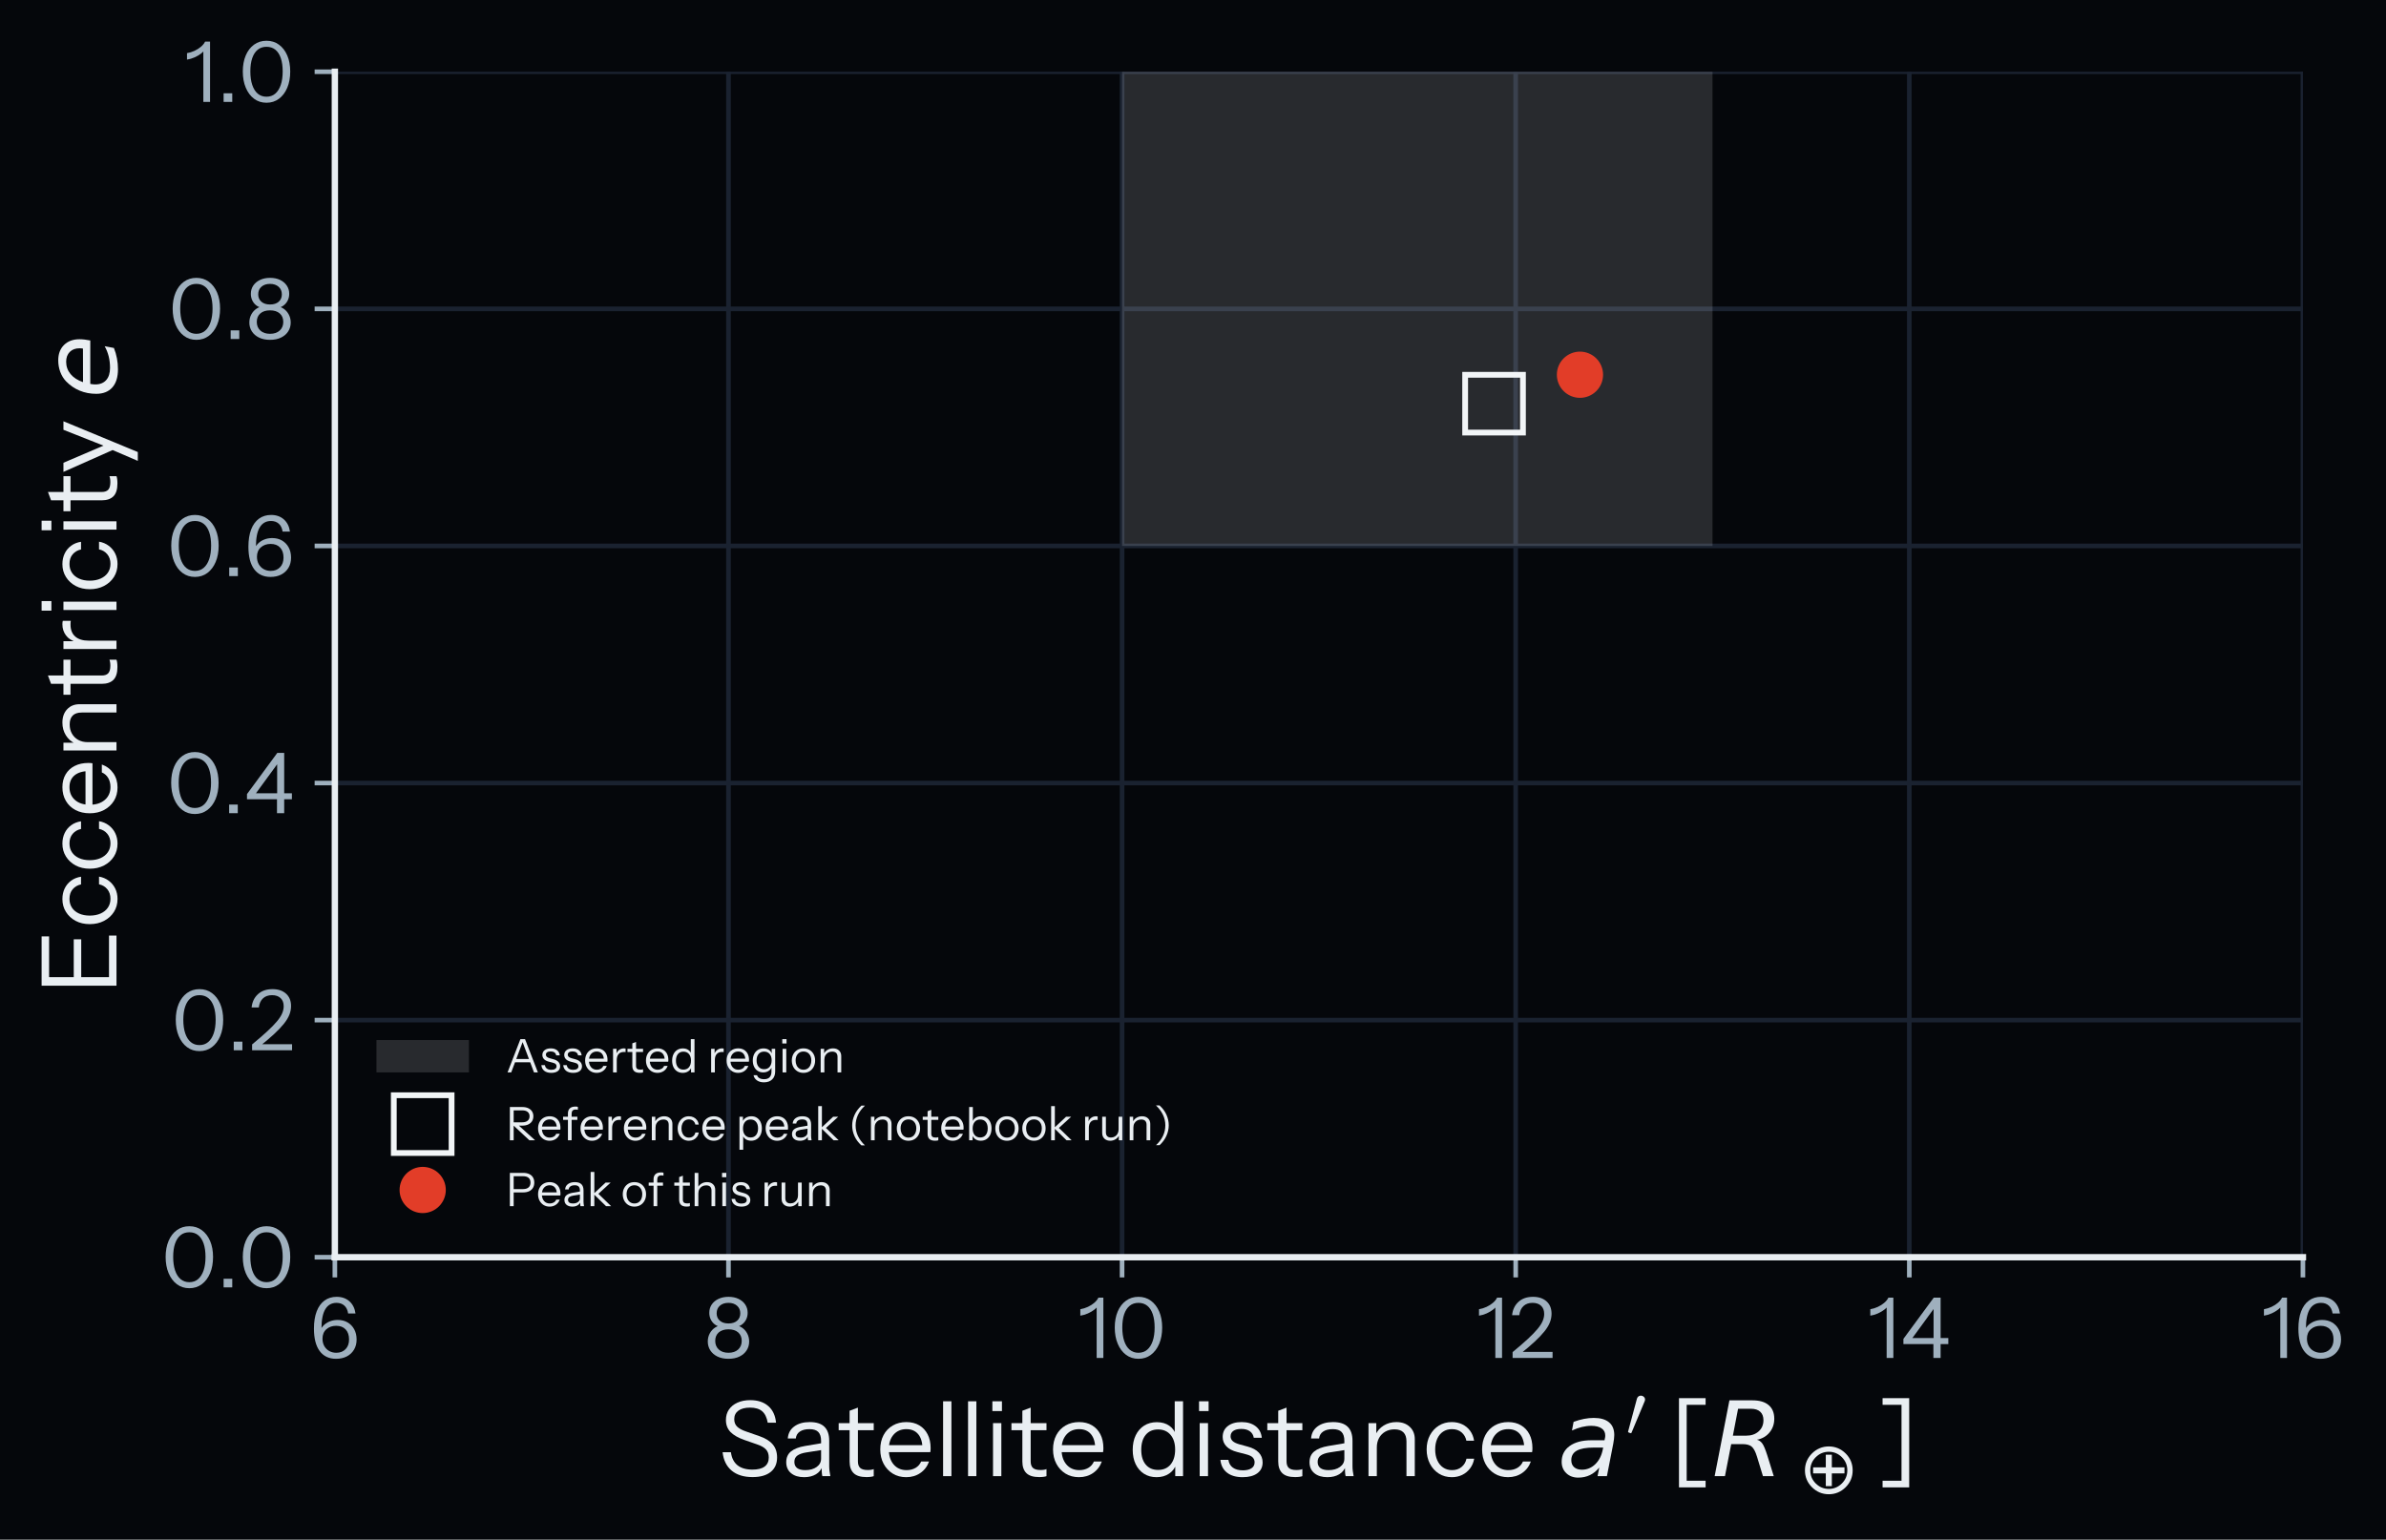
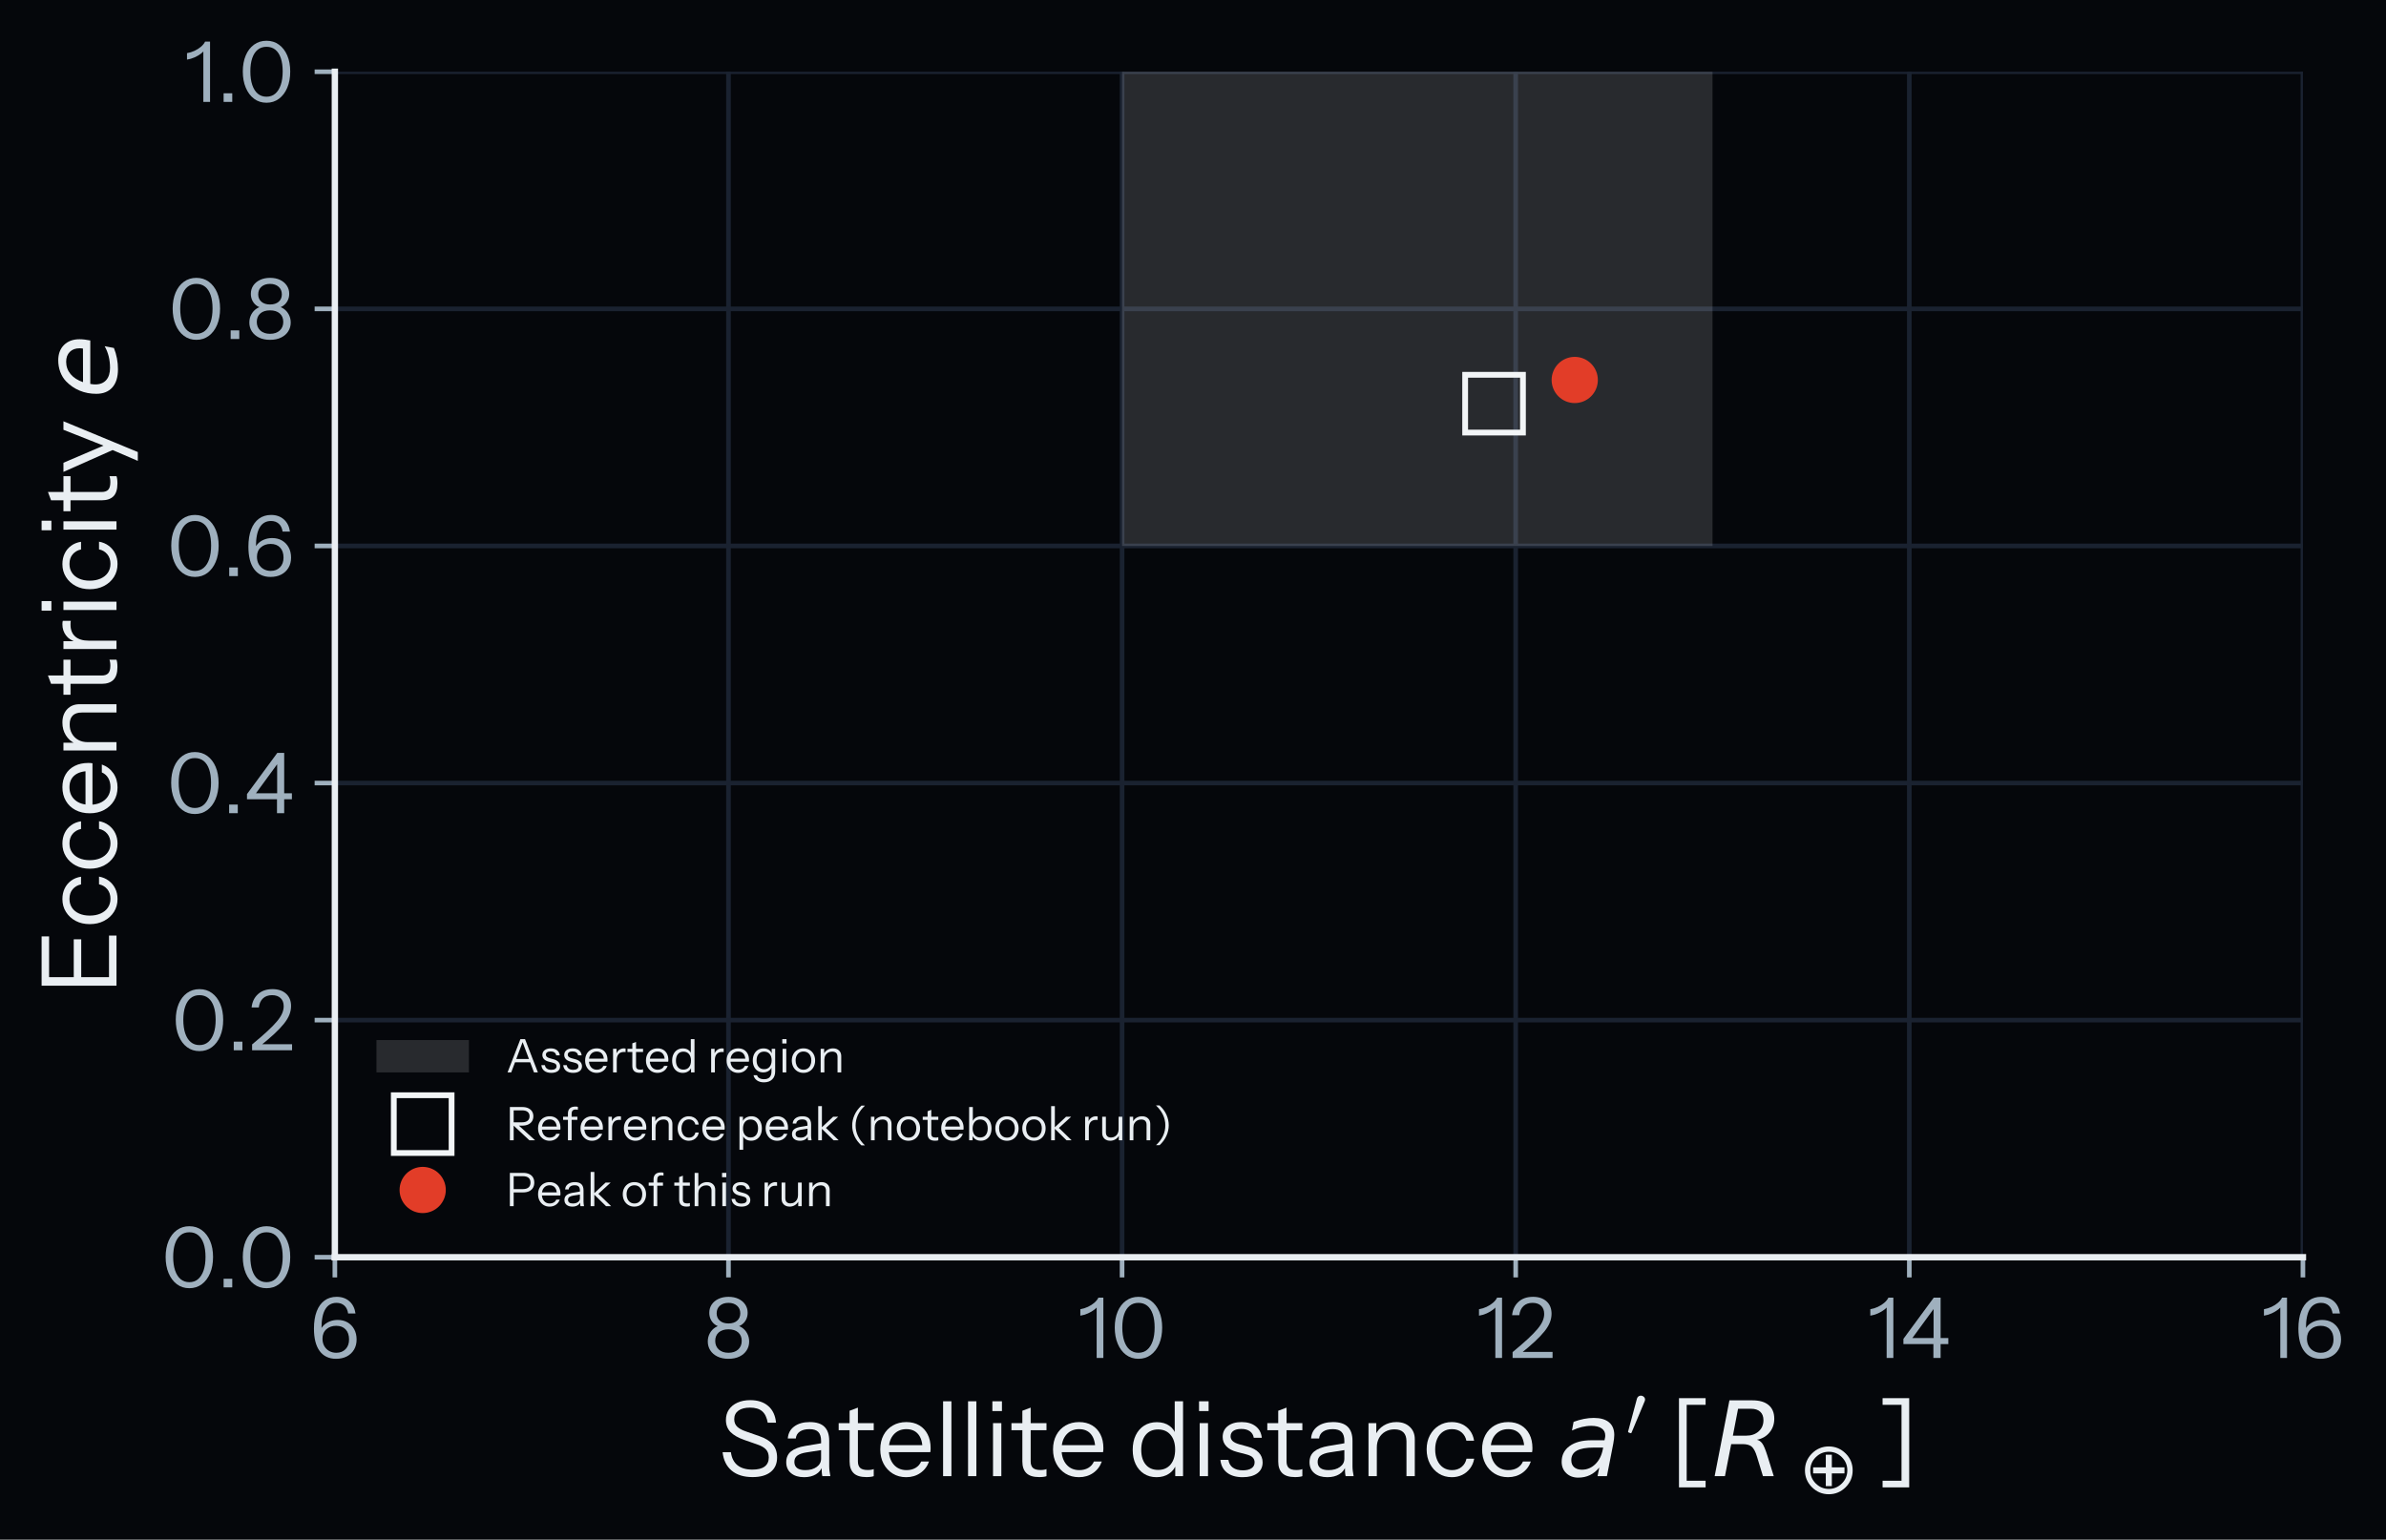
<svg xmlns="http://www.w3.org/2000/svg" xmlns:xlink="http://www.w3.org/1999/xlink" width="412.916pt" height="266.521pt" viewBox="0 0 412.916 266.521" version="1.1">
  <defs>
    <style type="text/css">*{stroke-linejoin: round; stroke-linecap: butt}</style>
  </defs>
  <g id="figure_1">
    <g id="patch_1">
      <path d="M 0 266.521  L 412.916 266.521  L 412.916 0  L 0 0  z " style="fill: #05070b" />
    </g>
    <g id="axes_1">
      <g id="patch_2">
        <path d="M 57.95 217.629  L 398.539 217.629  L 398.539 12.42  L 57.95 12.42  z " style="fill: #05070b" />
      </g>
      <g id="matplotlib.axis_1">
        <g id="xtick_1">
          <g id="line2d_1">
            <path d="M 57.95 217.629  L 57.95 12.42  " clip-path="url(#p89ac922eac)" style="fill: none; stroke: #1a2230; stroke-width: 0.8; stroke-linecap: square" />
          </g>
          <g id="line2d_2">
            <defs>
              <path id="m2e974000b8" d="M 0 0  L 0 3.5  " style="stroke: #9fb0be; stroke-width: 0.8" />
            </defs>
            <g>
              <use xlink:href="#m2e974000b8" x="57.95" y="217.629" style="fill: #9fb0be; stroke: #9fb0be; stroke-width: 0.8" />
            </g>
          </g>
          <g id="text_1">
            <g style="fill: #9fb0be" transform="translate(53.60648 235.0686) scale(0.145 -0.145)">
              <defs>
                <path id="InstrumentSans-Regular-36" d="M 2010 -64  Q 1197 -64 758 528  Q 320 1120 320 2240  Q 320 3014 528 3558  Q 736 4102 1126 4387  Q 1517 4672 2054 4672  Q 2643 4672 3027 4333  Q 3411 3994 3494 3398  L 2931 3398  Q 2874 3795 2640 4003  Q 2406 4211 2048 4211  Q 1478 4211 1187 3724  Q 896 3238 896 2266  L 896 1850  L 749 1907  Q 806 2208 1004 2432  Q 1203 2656 1497 2781  Q 1792 2906 2131 2906  Q 2566 2906 2889 2717  Q 3213 2528 3395 2192  Q 3578 1856 3578 1408  Q 3578 966 3379 633  Q 3181 301 2829 118  Q 2477 -64 2010 -64  z M 2029 397  Q 2464 397 2733 672  Q 3002 947 3002 1414  Q 3002 1901 2742 2179  Q 2483 2458 2016 2458  Q 1568 2458 1270 2195  Q 973 1933 973 1472  Q 973 1152 1110 909  Q 1248 666 1488 531  Q 1728 397 2029 397  z " transform="scale(0.015625)" />
              </defs>
              <use xlink:href="#InstrumentSans-Regular-36" />
            </g>
          </g>
        </g>
        <g id="xtick_2">
          <g id="line2d_3">
            <path d="M 126.068 217.629  L 126.068 12.42  " clip-path="url(#p89ac922eac)" style="fill: none; stroke: #1a2230; stroke-width: 0.8; stroke-linecap: square" />
          </g>
          <g id="line2d_4">
            <g>
              <use xlink:href="#m2e974000b8" x="126.068" y="217.629" style="fill: #9fb0be; stroke: #9fb0be; stroke-width: 0.8" />
            </g>
          </g>
          <g id="text_2">
            <g style="fill: #9fb0be" transform="translate(121.8478 235.0686) scale(0.145 -0.145)">
              <defs>
                <path id="InstrumentSans-Regular-38" d="M 1862 -64  Q 1376 -64 1021 109  Q 666 282 474 582  Q 282 883 282 1254  Q 282 1600 435 1881  Q 589 2163 848 2329  Q 1107 2496 1421 2496  L 1434 2362  Q 1139 2362 902 2506  Q 666 2650 531 2899  Q 397 3149 397 3450  Q 397 3808 582 4083  Q 768 4358 1101 4515  Q 1434 4672 1869 4672  Q 2304 4672 2630 4515  Q 2957 4358 3142 4083  Q 3328 3808 3328 3456  Q 3328 3149 3193 2902  Q 3059 2656 2822 2509  Q 2586 2362 2285 2362  L 2304 2496  Q 2624 2496 2880 2329  Q 3136 2163 3289 1881  Q 3443 1600 3443 1254  Q 3443 883 3251 582  Q 3059 282 2704 109  Q 2349 -64 1862 -64  z M 1862 397  Q 2330 397 2602 646  Q 2874 896 2874 1306  Q 2874 1715 2605 1952  Q 2336 2189 1862 2189  Q 1389 2189 1120 1952  Q 851 1715 851 1306  Q 851 896 1123 646  Q 1395 397 1862 397  z M 1862 2637  Q 2285 2637 2525 2848  Q 2765 3059 2765 3411  Q 2765 3776 2515 3993  Q 2266 4211 1862 4211  Q 1453 4211 1206 3993  Q 960 3776 960 3411  Q 960 3059 1203 2848  Q 1446 2637 1862 2637  z " transform="scale(0.015625)" />
              </defs>
              <use xlink:href="#InstrumentSans-Regular-38" />
            </g>
          </g>
        </g>
        <g id="xtick_3">
          <g id="line2d_5">
            <path d="M 194.185 217.629  L 194.185 12.42  " clip-path="url(#p89ac922eac)" style="fill: none; stroke: #1a2230; stroke-width: 0.8; stroke-linecap: square" />
          </g>
          <g id="line2d_6">
            <g>
              <use xlink:href="#m2e974000b8" x="194.185" y="217.629" style="fill: #9fb0be; stroke: #9fb0be; stroke-width: 0.8" />
            </g>
          </g>
          <g id="text_3">
            <g style="fill: #9fb0be" transform="translate(186.523 235.0686) scale(0.145 -0.145)">
              <defs>
                <path id="InstrumentSans-Regular-31" d="M 1440 0  L 1440 4083  L 1574 4051  Q 1498 3878 1280 3705  Q 1062 3533 777 3405  Q 493 3277 192 3232  L 192 3725  Q 493 3776 768 3904  Q 1043 4032 1257 4214  Q 1472 4397 1574 4608  L 1952 4608  L 1952 0  L 1440 0  z " transform="scale(0.015625)" />
                <path id="InstrumentSans-Regular-30" d="M 2131 -64  Q 1587 -64 1180 240  Q 774 544 547 1085  Q 320 1626 320 2323  Q 320 3021 544 3549  Q 768 4077 1177 4374  Q 1587 4672 2131 4672  Q 2675 4672 3081 4374  Q 3488 4077 3715 3549  Q 3942 3021 3942 2323  Q 3942 1619 3715 1081  Q 3488 544 3081 240  Q 2675 -64 2131 -64  z M 2131 397  Q 2522 397 2797 630  Q 3072 864 3219 1296  Q 3366 1728 3366 2330  Q 3366 2925 3222 3347  Q 3078 3770 2803 3990  Q 2528 4211 2131 4211  Q 1734 4211 1459 3987  Q 1184 3763 1040 3344  Q 896 2925 896 2330  Q 896 1728 1043 1293  Q 1190 858 1465 627  Q 1741 397 2131 397  z " transform="scale(0.015625)" />
              </defs>
              <use xlink:href="#InstrumentSans-Regular-31" />
              <use xlink:href="#InstrumentSans-Regular-30" transform="translate(39.09999 0)" />
            </g>
          </g>
        </g>
        <g id="xtick_4">
          <g id="line2d_7">
            <path d="M 262.303 217.629  L 262.303 12.42  " clip-path="url(#p89ac922eac)" style="fill: none; stroke: #1a2230; stroke-width: 0.8; stroke-linecap: square" />
          </g>
          <g id="line2d_8">
            <g>
              <use xlink:href="#m2e974000b8" x="262.303" y="217.629" style="fill: #9fb0be; stroke: #9fb0be; stroke-width: 0.8" />
            </g>
          </g>
          <g id="text_4">
            <g style="fill: #9fb0be" transform="translate(255.5176 235.0686) scale(0.145 -0.145)">
              <defs>
                <path id="InstrumentSans-Regular-32" d="M 256 0  L 256 448  Q 947 1018 1411 1446  Q 1875 1875 2153 2208  Q 2432 2541 2550 2819  Q 2669 3098 2669 3366  Q 2669 3763 2432 3987  Q 2195 4211 1779 4211  Q 1350 4211 1088 3968  Q 826 3725 768 3270  L 218 3270  Q 282 3898 701 4285  Q 1120 4672 1818 4672  Q 2464 4672 2848 4326  Q 3232 3981 3232 3379  Q 3232 3053 3107 2726  Q 2982 2400 2697 2041  Q 2413 1683 1949 1251  Q 1485 819 800 275  L 678 461  L 3309 461  L 3309 0  L 256 0  z " transform="scale(0.015625)" />
              </defs>
              <use xlink:href="#InstrumentSans-Regular-31" />
              <use xlink:href="#InstrumentSans-Regular-32" transform="translate(39.09999 0)" />
            </g>
          </g>
        </g>
        <g id="xtick_5">
          <g id="line2d_9">
            <path d="M 330.421 217.629  L 330.421 12.42  " clip-path="url(#p89ac922eac)" style="fill: none; stroke: #1a2230; stroke-width: 0.8; stroke-linecap: square" />
          </g>
          <g id="line2d_10">
            <g>
              <use xlink:href="#m2e974000b8" x="330.421" y="217.629" style="fill: #9fb0be; stroke: #9fb0be; stroke-width: 0.8" />
            </g>
          </g>
          <g id="text_5">
            <g style="fill: #9fb0be" transform="translate(323.2367 235.0686) scale(0.145 -0.145)">
              <defs>
                <path id="InstrumentSans-Regular-34" d="M 2509 0  L 2509 1216  L 2522 1344  L 2522 3974  L 2694 3974  L 749 1312  L 576 1523  L 3648 1523  L 3648 1062  L 218 1062  L 218 1459  L 2534 4608  L 3059 4608  L 3059 0  L 2509 0  z " transform="scale(0.015625)" />
              </defs>
              <use xlink:href="#InstrumentSans-Regular-31" />
              <use xlink:href="#InstrumentSans-Regular-34" transform="translate(39.09999 0)" />
            </g>
          </g>
        </g>
        <g id="xtick_6">
          <g id="line2d_11">
            <path d="M 398.539 217.629  L 398.539 12.42  " clip-path="url(#p89ac922eac)" style="fill: none; stroke: #1a2230; stroke-width: 0.8; stroke-linecap: square" />
          </g>
          <g id="line2d_12">
            <g>
              <use xlink:href="#m2e974000b8" x="398.539" y="217.629" style="fill: #9fb0be; stroke: #9fb0be; stroke-width: 0.8" />
            </g>
          </g>
          <g id="text_6">
            <g style="fill: #9fb0be" transform="translate(391.3613 235.0686) scale(0.145 -0.145)">
              <use xlink:href="#InstrumentSans-Regular-31" />
              <use xlink:href="#InstrumentSans-Regular-36" transform="translate(39.09999 0)" />
            </g>
          </g>
        </g>
        <g id="text_7">
          <g style="fill: #e9eef2" transform="translate(124.2942 255.6311) scale(0.18 -0.18)">
            <defs>
              <path id="InstrumentSans-Regular-53" d="M 2112 -58  Q 1306 -58 829 339  Q 352 736 269 1472  L 781 1472  Q 851 941 1184 672  Q 1517 403 2106 403  Q 2605 403 2857 592  Q 3110 781 3110 1146  Q 3110 1459 2937 1644  Q 2765 1830 2400 1952  L 1626 2221  Q 1037 2426 755 2717  Q 474 3008 474 3456  Q 474 3827 659 4099  Q 845 4371 1184 4524  Q 1523 4678 1971 4678  Q 2662 4678 3078 4316  Q 3494 3955 3558 3290  L 3046 3290  Q 2963 3770 2704 3994  Q 2445 4218 1958 4218  Q 1498 4218 1242 4032  Q 986 3846 986 3507  Q 986 3219 1165 3046  Q 1344 2874 1722 2746  L 2547 2458  Q 3085 2272 3353 1955  Q 3622 1638 3622 1152  Q 3622 576 3228 259  Q 2835 -58 2112 -58  z " transform="scale(0.015625)" />
              <path id="InstrumentSans-Regular-61" d="M 2515 0  Q 2490 109 2480 249  Q 2470 390 2470 608  L 2438 608  L 2438 2170  Q 2438 2541 2268 2717  Q 2099 2893 1722 2893  Q 1350 2893 1129 2742  Q 909 2592 883 2317  L 390 2317  Q 422 2790 787 3059  Q 1152 3328 1741 3328  Q 2349 3328 2643 3040  Q 2938 2752 2938 2176  L 2938 608  Q 2938 467 2957 316  Q 2976 166 3008 0  L 2515 0  z M 1395 -64  Q 890 -64 592 182  Q 294 429 294 858  Q 294 1286 588 1523  Q 883 1760 1446 1856  L 2586 2048  L 2586 1626  L 1523 1459  Q 1165 1402 979 1267  Q 794 1133 794 877  Q 794 627 963 499  Q 1133 371 1466 371  Q 1894 371 2166 566  Q 2438 762 2438 1075  L 2522 621  Q 2419 294 2121 115  Q 1824 -64 1395 -64  z " transform="scale(0.015625)" />
              <path id="InstrumentSans-Regular-74" d="M 1818 -58  Q 1274 -58 1027 188  Q 781 435 781 902  L 781 4026  L 1293 4218  L 1293 909  Q 1293 634 1433 506  Q 1574 378 1894 378  Q 2022 378 2115 394  Q 2208 410 2266 435  L 2266 0  Q 2202 -26 2083 -42  Q 1965 -58 1818 -58  z M 109 2829  L 109 3264  L 2266 3264  L 2266 2829  L 109 2829  z " transform="scale(0.015625)" />
              <path id="InstrumentSans-Regular-65" d="M 1850 -64  Q 1382 -64 1024 157  Q 666 378 461 762  Q 256 1146 256 1645  Q 256 2144 457 2525  Q 659 2906 1024 3117  Q 1389 3328 1862 3328  Q 2317 3328 2653 3129  Q 2989 2931 3171 2572  Q 3354 2214 3354 1728  Q 3354 1664 3350 1606  Q 3347 1549 3334 1478  L 640 1478  L 640 1907  L 3021 1907  L 2854 1670  Q 2854 2259 2595 2576  Q 2336 2893 1862 2893  Q 1376 2893 1078 2557  Q 781 2221 781 1651  Q 781 1069 1078 720  Q 1376 371 1875 371  Q 2189 371 2425 508  Q 2662 646 2771 902  L 3258 902  Q 3098 454 2723 195  Q 2349 -64 1850 -64  z " transform="scale(0.015625)" />
              <path id="InstrumentSans-Regular-6c" d="M 512 0  L 512 4608  L 1024 4608  L 1024 0  L 512 0  z " transform="scale(0.015625)" />
              <path id="InstrumentSans-Regular-69" d="M 512 0  L 512 3264  L 1024 3264  L 1024 0  L 512 0  z M 472 4006  L 472 4608  L 1061 4608  L 1061 4006  L 472 4006  z " transform="scale(0.015625)" />
              <path id="InstrumentSans-Regular-20" transform="scale(0.015625)" />
              <path id="InstrumentSans-Regular-64" d="M 2886 0  L 2886 762  L 2950 742  Q 2829 371 2505 153  Q 2182 -64 1734 -64  Q 1293 -64 963 147  Q 634 358 451 736  Q 269 1114 269 1619  Q 269 2131 454 2515  Q 640 2899 973 3110  Q 1306 3322 1754 3322  Q 2214 3322 2528 3098  Q 2842 2874 2957 2464  L 2854 2451  L 2854 4608  L 3366 4608  L 3366 0  L 2886 0  z M 1830 384  Q 2323 384 2601 720  Q 2880 1056 2880 1638  Q 2880 2208 2598 2541  Q 2317 2874 1830 2874  Q 1344 2874 1069 2541  Q 794 2208 794 1619  Q 794 1043 1069 713  Q 1344 384 1830 384  z " transform="scale(0.015625)" />
              <path id="InstrumentSans-Regular-73" d="M 1619 -64  Q 1018 -64 659 214  Q 301 493 250 1005  L 742 1005  Q 787 691 1017 524  Q 1248 358 1632 358  Q 1971 358 2163 486  Q 2355 614 2355 851  Q 2355 1018 2246 1142  Q 2138 1267 1811 1350  L 1286 1485  Q 838 1600 614 1840  Q 390 2080 390 2413  Q 390 2835 704 3081  Q 1018 3328 1555 3328  Q 2086 3328 2419 3072  Q 2752 2816 2797 2362  L 2304 2362  Q 2259 2624 2060 2765  Q 1862 2906 1536 2906  Q 1222 2906 1049 2787  Q 877 2669 877 2451  Q 877 2285 1001 2163  Q 1126 2042 1421 1958  L 1933 1818  Q 2387 1696 2617 1446  Q 2848 1197 2848 845  Q 2848 416 2521 176  Q 2195 -64 1619 -64  z " transform="scale(0.015625)" />
              <path id="InstrumentSans-Regular-6e" d="M 512 0  L 512 3264  L 992 3264  L 992 2496  L 1024 2496  L 1024 0  L 512 0  z M 2848 0  L 2848 2138  Q 2848 2509 2662 2694  Q 2477 2880 2112 2880  Q 1792 2880 1545 2739  Q 1299 2598 1161 2348  Q 1024 2099 1024 1766  L 941 2541  Q 1107 2906 1449 3117  Q 1792 3328 2227 3328  Q 2739 3328 3049 3037  Q 3360 2746 3360 2272  L 3360 0  L 2848 0  z " transform="scale(0.015625)" />
              <path id="InstrumentSans-Regular-63" d="M 1805 -64  Q 1357 -64 1008 157  Q 659 378 457 765  Q 256 1152 256 1645  Q 256 2138 457 2515  Q 659 2893 1008 3110  Q 1357 3328 1798 3328  Q 2163 3328 2454 3187  Q 2746 3046 2934 2787  Q 3123 2528 3174 2182  L 2701 2182  Q 2637 2496 2406 2694  Q 2176 2893 1811 2893  Q 1498 2893 1267 2739  Q 1037 2586 909 2304  Q 781 2022 781 1645  Q 781 1267 909 979  Q 1037 691 1270 531  Q 1504 371 1818 371  Q 2170 371 2406 566  Q 2643 762 2707 1075  L 3181 1075  Q 3123 736 2928 477  Q 2733 218 2445 77  Q 2157 -64 1805 -64  z " transform="scale(0.015625)" />
              <path id="DejaVuSans-Oblique-61" d="M 3438 1997  L 3047 0  L 2472 0  L 2578 531  Q 2325 219 2001 64  Q 1678 -91 1281 -91  Q 834 -91 548 182  Q 263 456 263 884  Q 263 1497 752 1853  Q 1241 2209 2100 2209  L 2900 2209  L 2931 2363  Q 2938 2388 2941 2417  Q 2944 2447 2944 2509  Q 2944 2788 2717 2942  Q 2491 3097 2081 3097  Q 1800 3097 1504 3025  Q 1209 2953 897 2809  L 997 3341  Q 1322 3463 1633 3523  Q 1944 3584 2234 3584  Q 2853 3584 3176 3315  Q 3500 3047 3500 2534  Q 3500 2431 3484 2292  Q 3469 2153 3438 1997  z M 2816 1759  L 2241 1759  Q 1534 1759 1195 1570  Q 856 1381 856 984  Q 856 709 1029 553  Q 1203 397 1509 397  Q 1978 397 2328 733  Q 2678 1069 2791 1631  L 2816 1759  z " transform="scale(0.015625)" />
              <path id="Cmsy10-30" d="M 225 347  Q 184 359 184 409  L 966 3316  Q 1003 3434 1093 3506  Q 1184 3578 1300 3578  Q 1450 3578 1564 3479  Q 1678 3381 1678 3231  Q 1678 3166 1644 3084  L 488 319  Q 466 275 428 275  Q 394 275 320 306  Q 247 338 225 347  z " transform="scale(0.015625)" />
              <path id="InstrumentSans-Regular-5b" d="M 576 -691  L 576 4800  L 2214 4800  L 2214 4390  L 1050 4390  L 1050 -282  L 2214 -282  L 2214 -691  L 576 -691  z " transform="scale(0.015625)" />
              <path id="DejaVuSans-Oblique-52" d="M 1613 4147  L 1294 2491  L 2106 2491  Q 2584 2491 2879 2755  Q 3175 3019 3175 3444  Q 3175 3784 2976 3965  Q 2778 4147 2406 4147  L 1613 4147  z M 2772 2241  Q 2972 2194 3105 2009  Q 3238 1825 3413 1275  L 3809 0  L 3144 0  L 2778 1197  Q 2638 1659 2453 1815  Q 2269 1972 1888 1972  L 1191 1972  L 806 0  L 172 0  L 1081 4666  L 2503 4666  Q 3150 4666 3495 4373  Q 3841 4081 3841 3531  Q 3841 3044 3547 2687  Q 3253 2331 2772 2241  z " transform="scale(0.015625)" />
              <path id="DejaVuSans-2295" d="M 3306 3522  Q 3016 3644 2681 3644  Q 2347 3644 2056 3522  Q 1769 3400 1531 3163  Q 1291 2922 1172 2634  Q 1053 2347 1053 2006  Q 1053 1675 1172 1387  Q 1291 1100 1531 859  Q 1769 622 2056 500  Q 2347 378 2681 378  Q 3016 378 3306 500  Q 3594 622 3831 859  Q 4072 1100 4190 1387  Q 4309 1675 4309 2006  Q 4309 2347 4190 2634  Q 4072 2922 3831 3163  Q 3594 3400 3306 3522  z M 1878 3956  Q 2250 4113 2681 4113  Q 3113 4113 3484 3956  Q 3856 3800 4163 3494  Q 4472 3184 4625 2813  Q 4778 2444 4778 2006  Q 4778 1578 4625 1206  Q 4472 838 4163 528  Q 3856 222 3484 65  Q 3113 -91 2681 -91  Q 2250 -91 1878 65  Q 1506 222 1200 528  Q 891 838 738 1206  Q 584 1578 584 2006  Q 584 2444 738 2813  Q 891 3184 1200 3494  Q 1506 3800 1878 3956  z M 2947 3388  L 2947 2272  L 4059 2272  L 4059 1741  L 2947 1741  L 2947 625  L 2416 625  L 2416 1741  L 1303 1741  L 1303 2272  L 2416 2272  L 2416 3388  L 2947 3388  z " transform="scale(0.015625)" />
              <path id="InstrumentSans-Regular-5d" d="M 2022 4800  L 2022 -691  L 384 -691  L 384 -282  L 1549 -282  L 1549 4390  L 384 4390  L 384 4800  L 2022 4800  z " transform="scale(0.015625)" />
            </defs>
            <use xlink:href="#InstrumentSans-Regular-53" transform="translate(0 0.584375)" />
            <use xlink:href="#InstrumentSans-Regular-61" transform="translate(60.79999 0.584375)" />
            <use xlink:href="#InstrumentSans-Regular-74" transform="translate(114.1 0.584375)" />
            <use xlink:href="#InstrumentSans-Regular-65" transform="translate(151.8 0.584375)" />
            <use xlink:href="#InstrumentSans-Regular-6c" transform="translate(208.2 0.584375)" />
            <use xlink:href="#InstrumentSans-Regular-6c" transform="translate(232.2 0.584375)" />
            <use xlink:href="#InstrumentSans-Regular-69" transform="translate(256.1999 0.584375)" />
            <use xlink:href="#InstrumentSans-Regular-74" transform="translate(280.1999 0.584375)" />
            <use xlink:href="#InstrumentSans-Regular-65" transform="translate(317.8999 0.584375)" />
            <use xlink:href="#InstrumentSans-Regular-20" transform="translate(374.2999 0.584375)" />
            <use xlink:href="#InstrumentSans-Regular-64" transform="translate(394.2999 0.584375)" />
            <use xlink:href="#InstrumentSans-Regular-69" transform="translate(454.8999 0.584375)" />
            <use xlink:href="#InstrumentSans-Regular-73" transform="translate(478.8999 0.584375)" />
            <use xlink:href="#InstrumentSans-Regular-74" transform="translate(526.1999 0.584375)" />
            <use xlink:href="#InstrumentSans-Regular-61" transform="translate(563.8999 0.584375)" />
            <use xlink:href="#InstrumentSans-Regular-6e" transform="translate(617.1998 0.584375)" />
            <use xlink:href="#InstrumentSans-Regular-63" transform="translate(677.0998 0.584375)" />
            <use xlink:href="#InstrumentSans-Regular-65" transform="translate(730.3998 0.584375)" />
            <use xlink:href="#InstrumentSans-Regular-20" transform="translate(786.7998 0.584375)" />
            <use xlink:href="#DejaVuSans-Oblique-61" transform="translate(806.7998 0.584375)" />
            <use xlink:href="#Cmsy10-30" transform="translate(872.729 38.86563) scale(0.7)" />
            <use xlink:href="#InstrumentSans-Regular-20" transform="translate(894.7065 0.584375)" />
            <use xlink:href="#InstrumentSans-Regular-5b" transform="translate(914.7065 0.584375)" />
            <use xlink:href="#DejaVuSans-Oblique-52" transform="translate(955.3065 0.584375)" />
            <use xlink:href="#DejaVuSans-2295" transform="translate(1038.427 -15.82188) scale(0.7)" />
            <use xlink:href="#InstrumentSans-Regular-5d" transform="translate(1113.451 0.584375)" />
          </g>
        </g>
      </g>
      <g id="matplotlib.axis_2">
        <g id="ytick_1">
          <g id="line2d_13">
            <path d="M 57.95 217.629  L 398.539 217.629  " clip-path="url(#p89ac922eac)" style="fill: none; stroke: #1a2230; stroke-width: 0.8; stroke-linecap: square" />
          </g>
          <g id="line2d_14">
            <defs>
              <path id="m2f46859ac6" d="M 0 0  L -3.5 0  " style="stroke: #9fb0be; stroke-width: 0.8" />
            </defs>
            <g>
              <use xlink:href="#m2f46859ac6" x="57.95" y="217.629" style="fill: #9fb0be; stroke: #9fb0be; stroke-width: 0.8" />
            </g>
          </g>
          <g id="text_8">
            <g style="fill: #9fb0be" transform="translate(27.94 222.8486) scale(0.145 -0.145)">
              <defs>
                <path id="InstrumentSans-Regular-2e" d="M 486 0  L 486 659  L 1146 659  L 1146 0  L 486 0  z " transform="scale(0.015625)" />
              </defs>
              <use xlink:href="#InstrumentSans-Regular-30" />
              <use xlink:href="#InstrumentSans-Regular-2e" transform="translate(66.59999 0)" />
              <use xlink:href="#InstrumentSans-Regular-30" transform="translate(92.09998 0)" />
            </g>
          </g>
        </g>
        <g id="ytick_2">
          <g id="line2d_15">
            <path d="M 57.95 176.587  L 398.539 176.587  " clip-path="url(#p89ac922eac)" style="fill: none; stroke: #1a2230; stroke-width: 0.8; stroke-linecap: square" />
          </g>
          <g id="line2d_16">
            <g>
              <use xlink:href="#m2f46859ac6" x="57.95" y="176.587" style="fill: #9fb0be; stroke: #9fb0be; stroke-width: 0.8" />
            </g>
          </g>
          <g id="text_9">
            <g style="fill: #9fb0be" transform="translate(29.69359 181.8069) scale(0.145 -0.145)">
              <use xlink:href="#InstrumentSans-Regular-30" />
              <use xlink:href="#InstrumentSans-Regular-2e" transform="translate(66.59999 0)" />
              <use xlink:href="#InstrumentSans-Regular-32" transform="translate(92.09998 0)" />
            </g>
          </g>
        </g>
        <g id="ytick_3">
          <g id="line2d_17">
            <path d="M 57.95 135.545  L 398.539 135.545  " clip-path="url(#p89ac922eac)" style="fill: none; stroke: #1a2230; stroke-width: 0.8; stroke-linecap: square" />
          </g>
          <g id="line2d_18">
            <g>
              <use xlink:href="#m2f46859ac6" x="57.95" y="135.545" style="fill: #9fb0be; stroke: #9fb0be; stroke-width: 0.8" />
            </g>
          </g>
          <g id="text_10">
            <g style="fill: #9fb0be" transform="translate(28.89609 140.7652) scale(0.145 -0.145)">
              <use xlink:href="#InstrumentSans-Regular-30" />
              <use xlink:href="#InstrumentSans-Regular-2e" transform="translate(66.59999 0)" />
              <use xlink:href="#InstrumentSans-Regular-34" transform="translate(92.09998 0)" />
            </g>
          </g>
        </g>
        <g id="ytick_4">
          <g id="line2d_19">
            <path d="M 57.95 94.503  L 398.539 94.503  " clip-path="url(#p89ac922eac)" style="fill: none; stroke: #1a2230; stroke-width: 0.8; stroke-linecap: square" />
          </g>
          <g id="line2d_20">
            <g>
              <use xlink:href="#m2f46859ac6" x="57.95" y="94.503" style="fill: #9fb0be; stroke: #9fb0be; stroke-width: 0.8" />
            </g>
          </g>
          <g id="text_11">
            <g style="fill: #9fb0be" transform="translate(28.90969 99.72346) scale(0.145 -0.145)">
              <use xlink:href="#InstrumentSans-Regular-30" />
              <use xlink:href="#InstrumentSans-Regular-2e" transform="translate(66.59999 0)" />
              <use xlink:href="#InstrumentSans-Regular-36" transform="translate(92.09998 0)" />
            </g>
          </g>
        </g>
        <g id="ytick_5">
          <g id="line2d_21">
            <path d="M 57.95 53.462  L 398.539 53.462  " clip-path="url(#p89ac922eac)" style="fill: none; stroke: #1a2230; stroke-width: 0.8; stroke-linecap: square" />
          </g>
          <g id="line2d_22">
            <g>
              <use xlink:href="#m2f46859ac6" x="57.95" y="53.462" style="fill: #9fb0be; stroke: #9fb0be; stroke-width: 0.8" />
            </g>
          </g>
          <g id="text_12">
            <g style="fill: #9fb0be" transform="translate(29.15664 58.68173) scale(0.145 -0.145)">
              <use xlink:href="#InstrumentSans-Regular-30" />
              <use xlink:href="#InstrumentSans-Regular-2e" transform="translate(66.59999 0)" />
              <use xlink:href="#InstrumentSans-Regular-38" transform="translate(92.09998 0)" />
            </g>
          </g>
        </g>
        <g id="ytick_6">
          <g id="line2d_23">
            <path d="M 57.95 12.42  L 398.539 12.42  " clip-path="url(#p89ac922eac)" style="fill: none; stroke: #1a2230; stroke-width: 0.8; stroke-linecap: square" />
          </g>
          <g id="line2d_24">
            <g>
              <use xlink:href="#m2f46859ac6" x="57.95" y="12.42" style="fill: #9fb0be; stroke: #9fb0be; stroke-width: 0.8" />
            </g>
          </g>
          <g id="text_13">
            <g style="fill: #9fb0be" transform="translate(31.9275 17.64) scale(0.145 -0.145)">
              <use xlink:href="#InstrumentSans-Regular-31" />
              <use xlink:href="#InstrumentSans-Regular-2e" transform="translate(39.09999 0)" />
              <use xlink:href="#InstrumentSans-Regular-30" transform="translate(64.59998 0)" />
            </g>
          </g>
        </g>
        <g id="text_14">
          <g style="fill: #e9eef2" transform="translate(20.16 172.1743) rotate(-90) scale(0.18 -0.18)">
            <defs>
              <path id="InstrumentSans-Regular-45" d="M 550 0  L 550 4608  L 1075 4608  L 1075 0  L 550 0  z M 819 0  L 819 461  L 3635 461  L 3635 0  L 819 0  z M 819 2170  L 819 2630  L 3405 2630  L 3405 2170  L 819 2170  z M 819 4147  L 819 4608  L 3584 4608  L 3584 4147  L 819 4147  z " transform="scale(0.015625)" />
              <path id="InstrumentSans-Regular-72" d="M 512 0  L 512 3264  L 992 3264  L 992 2432  L 1024 2432  L 1024 0  L 512 0  z M 1024 1702  L 941 2477  Q 1056 2893 1350 3110  Q 1645 3328 2029 3328  Q 2189 3328 2246 3302  L 2246 2810  Q 2214 2822 2156 2825  Q 2099 2829 2016 2829  Q 1530 2829 1277 2537  Q 1024 2246 1024 1702  z " transform="scale(0.015625)" />
              <path id="InstrumentSans-Regular-79" d="M 794 -1312  L 1523 384  L 1638 563  L 2707 3264  L 3232 3264  L 1338 -1312  L 794 -1312  z M 1581 -32  L 115 3264  L 678 3264  L 1939 314  L 1581 -32  z " transform="scale(0.015625)" />
              <path id="DejaVuSans-Oblique-65" d="M 3078 2063  Q 3088 2113 3092 2166  Q 3097 2219 3097 2272  Q 3097 2653 2873 2875  Q 2650 3097 2266 3097  Q 1838 3097 1509 2826  Q 1181 2556 1013 2059  L 3078 2063  z M 3578 1613  L 903 1613  Q 884 1494 878 1425  Q 872 1356 872 1306  Q 872 872 1139 634  Q 1406 397 1894 397  Q 2269 397 2603 481  Q 2938 566 3225 728  L 3116 159  Q 2806 34 2476 -28  Q 2147 -91 1806 -91  Q 1078 -91 686 257  Q 294 606 294 1247  Q 294 1794 489 2264  Q 684 2734 1063 3103  Q 1306 3334 1642 3459  Q 1978 3584 2356 3584  Q 2950 3584 3301 3228  Q 3653 2872 3653 2272  Q 3653 2128 3634 1964  Q 3616 1800 3578 1613  z " transform="scale(0.015625)" />
            </defs>
            <use xlink:href="#InstrumentSans-Regular-45" />
            <use xlink:href="#InstrumentSans-Regular-63" transform="translate(63.79999 0)" />
            <use xlink:href="#InstrumentSans-Regular-63" transform="translate(117.1 0)" />
            <use xlink:href="#InstrumentSans-Regular-65" transform="translate(170.4 0)" />
            <use xlink:href="#InstrumentSans-Regular-6e" transform="translate(226.8 0)" />
            <use xlink:href="#InstrumentSans-Regular-74" transform="translate(286.7 0)" />
            <use xlink:href="#InstrumentSans-Regular-72" transform="translate(324.3999 0)" />
            <use xlink:href="#InstrumentSans-Regular-69" transform="translate(361.8999 0)" />
            <use xlink:href="#InstrumentSans-Regular-63" transform="translate(385.8999 0)" />
            <use xlink:href="#InstrumentSans-Regular-69" transform="translate(439.1999 0)" />
            <use xlink:href="#InstrumentSans-Regular-74" transform="translate(463.1999 0)" />
            <use xlink:href="#InstrumentSans-Regular-79" transform="translate(500.8999 0)" />
            <use xlink:href="#InstrumentSans-Regular-20" transform="translate(553.1999 0)" />
            <use xlink:href="#DejaVuSans-Oblique-65" transform="translate(573.1999 0)" />
          </g>
        </g>
      </g>
      <g id="FillBetweenPolyCollection_1">
        <path d="M 194.185 12.42  L 194.185 94.503  L 296.362 94.503  L 296.362 12.42  L 296.362 12.42  L 194.185 12.42  z " clip-path="url(#p89ac922eac)" style="fill: #f2f5f7; fill-opacity: 0.15" />
      </g>
      <g id="line2d_25">
        <defs>
          <path id="m68c8079365" d="M -5 5  L 5 5  L 5 -5  L -5 -5  z " style="stroke: #f2f5f7; stroke-linejoin: miter" />
        </defs>
        <g clip-path="url(#p89ac922eac)">
          <use xlink:href="#m68c8079365" x="258.557" y="69.878" style="fill-opacity: 0; stroke: #f2f5f7; stroke-linejoin: miter" />
        </g>
      </g>
      <g id="patch_3">
        <path d="M 57.95 217.629  L 57.95 12.42  " style="fill: none; stroke: #e9eef2; stroke-width: 1.1; stroke-linejoin: miter; stroke-linecap: square" />
      </g>
      <g id="patch_4">
        <path d="M 57.95 217.629  L 398.539 217.629  " style="fill: none; stroke: #e9eef2; stroke-width: 1.1; stroke-linejoin: miter; stroke-linecap: square" />
      </g>
      <g id="line2d_26">
        <defs>
          <path id="m21a0762dc7" d="M 0 3.5  C 0.928 3.5 1.819 3.131 2.475 2.475  C 3.131 1.819 3.5 0.928 3.5 0  C 3.5 -0.928 3.131 -1.819 2.475 -2.475  C 1.819 -3.131 0.928 -3.5 0 -3.5  C -0.928 -3.5 -1.819 -3.131 -2.475 -2.475  C -3.131 -1.819 -3.5 -0.928 -3.5 0  C -3.5 0.928 -3.131 1.819 -2.475 2.475  C -1.819 3.131 -0.928 3.5 0 3.5  z " style="stroke: #e23d28" />
        </defs>
        <g clip-path="url(#p89ac922eac)">
-           <use xlink:href="#m21a0762dc7" x="273.425" y="64.867" style="fill: #e23d28; stroke: #e23d28" />
+           <use xlink:href="#m21a0762dc7" x="272.521" y="65.774" style="fill: #e23d28; stroke: #e23d28" />
        </g>
      </g>
      <g id="legend_1">
        <g id="patch_5">
          <path d="M 65.15 185.636  L 81.15 185.636  L 81.15 180.036  L 65.15 180.036  z " style="fill: #f2f5f7; fill-opacity: 0.15" />
        </g>
        <g id="text_15">
          <g style="fill: #e9eef2" transform="translate(87.54969 185.6361) scale(0.08 -0.08)">
            <defs>
              <path id="InstrumentSans-Regular-41" d="M 230 0  L 2010 4608  L 2470 4608  L 736 0  L 230 0  z M 3891 0  L 2157 4608  L 2650 4608  L 4429 0  L 3891 0  z M 1114 1862  L 3520 1862  L 3520 1402  L 1114 1402  L 1114 1862  z " transform="scale(0.015625)" />
              <path id="InstrumentSans-Regular-67" d="M 1811 -1376  Q 1229 -1376 841 -1104  Q 454 -832 371 -384  L 858 -384  Q 928 -640 1174 -790  Q 1421 -941 1843 -941  Q 2342 -941 2598 -669  Q 2854 -397 2854 128  L 2854 826  L 2918 813  Q 2810 442 2483 221  Q 2157 0 1709 0  Q 1280 0 953 208  Q 627 416 448 787  Q 269 1158 269 1651  Q 269 2150 454 2528  Q 640 2906 976 3114  Q 1312 3322 1760 3322  Q 2221 3322 2531 3098  Q 2842 2874 2944 2458  L 2886 2451  L 2886 3264  L 3366 3264  L 3366 128  Q 3366 -570 2950 -973  Q 2534 -1376 1811 -1376  z M 1837 442  Q 2317 442 2598 774  Q 2880 1107 2880 1677  Q 2880 2234 2598 2557  Q 2317 2880 1837 2880  Q 1350 2880 1072 2553  Q 794 2227 794 1658  Q 794 1101 1075 771  Q 1357 442 1837 442  z " transform="scale(0.015625)" />
              <path id="InstrumentSans-Regular-6f" d="M 1869 -64  Q 1389 -64 1024 160  Q 659 384 457 771  Q 256 1158 256 1645  Q 256 2138 461 2515  Q 666 2893 1027 3110  Q 1389 3328 1869 3328  Q 2355 3328 2716 3110  Q 3078 2893 3280 2515  Q 3482 2138 3482 1645  Q 3482 1158 3280 771  Q 3078 384 2716 160  Q 2355 -64 1869 -64  z M 1869 371  Q 2202 371 2445 534  Q 2688 698 2822 986  Q 2957 1274 2957 1651  Q 2957 2214 2659 2553  Q 2362 2893 1869 2893  Q 1382 2893 1081 2553  Q 781 2214 781 1651  Q 781 1274 915 986  Q 1050 698 1296 534  Q 1542 371 1869 371  z " transform="scale(0.015625)" />
            </defs>
            <use xlink:href="#InstrumentSans-Regular-41" />
            <use xlink:href="#InstrumentSans-Regular-73" transform="translate(72.79999 0)" />
            <use xlink:href="#InstrumentSans-Regular-73" transform="translate(120.1 0)" />
            <use xlink:href="#InstrumentSans-Regular-65" transform="translate(167.4 0)" />
            <use xlink:href="#InstrumentSans-Regular-72" transform="translate(223.8 0)" />
            <use xlink:href="#InstrumentSans-Regular-74" transform="translate(261.2999 0)" />
            <use xlink:href="#InstrumentSans-Regular-65" transform="translate(298.9999 0)" />
            <use xlink:href="#InstrumentSans-Regular-64" transform="translate(355.3999 0)" />
            <use xlink:href="#InstrumentSans-Regular-20" transform="translate(415.9999 0)" />
            <use xlink:href="#InstrumentSans-Regular-72" transform="translate(435.9999 0)" />
            <use xlink:href="#InstrumentSans-Regular-65" transform="translate(473.4999 0)" />
            <use xlink:href="#InstrumentSans-Regular-67" transform="translate(529.8999 0)" />
            <use xlink:href="#InstrumentSans-Regular-69" transform="translate(590.4999 0)" />
            <use xlink:href="#InstrumentSans-Regular-6f" transform="translate(614.4999 0)" />
            <use xlink:href="#InstrumentSans-Regular-6e" transform="translate(672.8999 0)" />
          </g>
        </g>
        <g id="line2d_27">
          <g>
            <use xlink:href="#m68c8079365" x="73.15" y="194.589" style="fill-opacity: 0; stroke: #f2f5f7; stroke-linejoin: miter" />
          </g>
        </g>
        <g id="text_16">
          <g style="fill: #e9eef2" transform="translate(87.54969 197.3886) scale(0.08 -0.08)">
            <defs>
              <path id="InstrumentSans-Regular-52" d="M 550 0  L 550 4608  L 2253 4608  Q 2746 4608 3091 4448  Q 3437 4288 3619 4003  Q 3802 3718 3802 3328  Q 3802 2938 3619 2646  Q 3437 2355 3091 2192  Q 2746 2029 2253 2029  L 934 2029  L 934 2490  L 2234 2490  Q 2746 2490 3011 2714  Q 3277 2938 3277 3328  Q 3277 3712 3014 3929  Q 2752 4147 2234 4147  L 1075 4147  L 1075 0  L 550 0  z M 3251 0  L 800 2285  L 1517 2285  L 4045 0  L 3251 0  z " transform="scale(0.015625)" />
              <path id="InstrumentSans-Regular-66" d="M 781 0  L 781 3725  Q 781 4173 1040 4422  Q 1299 4672 1830 4672  Q 1958 4672 2032 4659  Q 2106 4646 2157 4627  L 2157 4224  Q 2112 4237 2032 4249  Q 1952 4262 1862 4262  Q 1568 4262 1430 4115  Q 1293 3968 1293 3699  L 1293 0  L 781 0  z M 109 2829  L 109 3264  L 2086 3264  L 2086 2829  L 109 2829  z " transform="scale(0.015625)" />
              <path id="InstrumentSans-Regular-70" d="M 2125 -58  Q 1664 -58 1350 166  Q 1037 390 922 800  L 1024 813  L 1024 -1312  L 512 -1312  L 512 3264  L 992 3264  L 992 2502  L 922 2522  Q 1043 2899 1382 3113  Q 1722 3328 2170 3328  Q 2605 3328 2928 3117  Q 3251 2906 3430 2528  Q 3610 2150 3610 1645  Q 3610 1133 3424 749  Q 3238 365 2905 153  Q 2573 -58 2125 -58  z M 2048 390  Q 2534 390 2809 726  Q 3085 1062 3085 1645  Q 3085 2221 2809 2550  Q 2534 2880 2048 2880  Q 1562 2880 1280 2544  Q 998 2208 998 1626  Q 998 1056 1280 723  Q 1562 390 2048 390  z " transform="scale(0.015625)" />
              <path id="InstrumentSans-Regular-6b" d="M 512 0  L 512 4736  L 1024 4736  L 1024 0  L 512 0  z M 2643 0  L 909 1696  L 2579 3264  L 3283 3264  L 1408 1549  L 1440 1850  L 3347 0  L 2643 0  z " transform="scale(0.015625)" />
              <path id="InstrumentSans-Regular-28" d="M 1786 -704  Q 1133 -109 822 601  Q 512 1312 512 2048  Q 512 2771 825 3484  Q 1139 4198 1786 4800  L 2278 4800  Q 1632 4198 1309 3510  Q 986 2822 986 2048  Q 986 1267 1318 579  Q 1651 -109 2278 -704  L 1786 -704  z " transform="scale(0.015625)" />
              <path id="InstrumentSans-Regular-62" d="M 2125 -58  Q 1664 -58 1350 166  Q 1037 390 922 800  L 992 813  L 992 0  L 512 0  L 512 4608  L 1024 4608  L 1024 2502  L 954 2522  Q 1075 2899 1398 3113  Q 1722 3328 2170 3328  Q 2605 3328 2928 3117  Q 3251 2906 3430 2528  Q 3610 2150 3610 1645  Q 3610 1133 3424 749  Q 3238 365 2905 153  Q 2573 -58 2125 -58  z M 2048 390  Q 2534 390 2809 726  Q 3085 1062 3085 1645  Q 3085 2221 2809 2550  Q 2534 2880 2048 2880  Q 1562 2880 1280 2544  Q 998 2208 998 1626  Q 998 1056 1280 723  Q 1562 390 2048 390  z " transform="scale(0.015625)" />
              <path id="InstrumentSans-Regular-75" d="M 1574 -64  Q 1254 -64 1004 67  Q 755 198 614 438  Q 474 678 474 992  L 474 3264  L 986 3264  L 986 1126  Q 986 755 1168 569  Q 1350 384 1690 384  Q 1997 384 2233 525  Q 2470 666 2608 918  Q 2746 1171 2746 1498  L 2829 723  Q 2669 358 2329 147  Q 1990 -64 1574 -64  z M 2778 0  L 2778 768  L 2746 768  L 2746 3264  L 3258 3264  L 3258 0  L 2778 0  z " transform="scale(0.015625)" />
              <path id="InstrumentSans-Regular-29" d="M 813 4826  Q 1466 4230 1776 3520  Q 2086 2810 2086 2074  Q 2086 1350 1772 636  Q 1459 -77 813 -678  L 320 -678  Q 966 -77 1289 611  Q 1613 1299 1613 2074  Q 1613 2854 1280 3542  Q 947 4230 320 4826  L 813 4826  z " transform="scale(0.015625)" />
            </defs>
            <use xlink:href="#InstrumentSans-Regular-52" />
            <use xlink:href="#InstrumentSans-Regular-65" transform="translate(65.59999 0)" />
            <use xlink:href="#InstrumentSans-Regular-66" transform="translate(122 0)" />
            <use xlink:href="#InstrumentSans-Regular-65" transform="translate(157.4 0)" />
            <use xlink:href="#InstrumentSans-Regular-72" transform="translate(213.8 0)" />
            <use xlink:href="#InstrumentSans-Regular-65" transform="translate(251.3 0)" />
            <use xlink:href="#InstrumentSans-Regular-6e" transform="translate(307.7 0)" />
            <use xlink:href="#InstrumentSans-Regular-63" transform="translate(367.5999 0)" />
            <use xlink:href="#InstrumentSans-Regular-65" transform="translate(420.8999 0)" />
            <use xlink:href="#InstrumentSans-Regular-20" transform="translate(477.2999 0)" />
            <use xlink:href="#InstrumentSans-Regular-70" transform="translate(497.2999 0)" />
            <use xlink:href="#InstrumentSans-Regular-65" transform="translate(557.8999 0)" />
            <use xlink:href="#InstrumentSans-Regular-61" transform="translate(614.2999 0)" />
            <use xlink:href="#InstrumentSans-Regular-6b" transform="translate(667.5999 0)" />
            <use xlink:href="#InstrumentSans-Regular-20" transform="translate(721.0999 0)" />
            <use xlink:href="#InstrumentSans-Regular-28" transform="translate(741.0999 0)" />
            <use xlink:href="#InstrumentSans-Regular-6e" transform="translate(781.6998 0)" />
            <use xlink:href="#InstrumentSans-Regular-6f" transform="translate(841.5998 0)" />
            <use xlink:href="#InstrumentSans-Regular-74" transform="translate(899.9998 0)" />
            <use xlink:href="#InstrumentSans-Regular-65" transform="translate(937.6998 0)" />
            <use xlink:href="#InstrumentSans-Regular-62" transform="translate(994.0998 0)" />
            <use xlink:href="#InstrumentSans-Regular-6f" transform="translate(1054.7 0)" />
            <use xlink:href="#InstrumentSans-Regular-6f" transform="translate(1113.1 0)" />
            <use xlink:href="#InstrumentSans-Regular-6b" transform="translate(1171.5 0)" />
            <use xlink:href="#InstrumentSans-Regular-20" transform="translate(1225 0)" />
            <use xlink:href="#InstrumentSans-Regular-72" transform="translate(1245 0)" />
            <use xlink:href="#InstrumentSans-Regular-75" transform="translate(1282.5 0)" />
            <use xlink:href="#InstrumentSans-Regular-6e" transform="translate(1341.4 0)" />
            <use xlink:href="#InstrumentSans-Regular-29" transform="translate(1401.3 0)" />
          </g>
        </g>
        <g id="line2d_28">
          <g>
            <use xlink:href="#m21a0762dc7" x="73.15" y="205.989" style="fill: #e23d28; stroke: #e23d28" />
          </g>
        </g>
        <g id="text_17">
          <g style="fill: #e9eef2" transform="translate(87.54969 208.7886) scale(0.08 -0.08)">
            <defs>
              <path id="InstrumentSans-Regular-50" d="M 550 0  L 550 4608  L 2381 4608  Q 2874 4608 3219 4448  Q 3565 4288 3747 3987  Q 3930 3686 3930 3264  Q 3930 2842 3747 2538  Q 3565 2234 3219 2067  Q 2874 1901 2381 1901  L 934 1901  L 934 2362  L 2362 2362  Q 2874 2362 3139 2595  Q 3405 2829 3405 3264  Q 3405 3699 3142 3923  Q 2880 4147 2362 4147  L 1075 4147  L 1075 0  L 550 0  z " transform="scale(0.015625)" />
              <path id="InstrumentSans-Regular-68" d="M 512 0  L 512 4608  L 1024 4608  L 1024 0  L 512 0  z M 2848 0  L 2848 2138  Q 2848 2509 2662 2694  Q 2477 2880 2112 2880  Q 1792 2880 1545 2739  Q 1299 2598 1161 2348  Q 1024 2099 1024 1766  L 941 2541  Q 1107 2906 1449 3117  Q 1792 3328 2227 3328  Q 2739 3328 3049 3037  Q 3360 2746 3360 2272  L 3360 0  L 2848 0  z " transform="scale(0.015625)" />
            </defs>
            <use xlink:href="#InstrumentSans-Regular-50" />
            <use xlink:href="#InstrumentSans-Regular-65" transform="translate(65.59999 0)" />
            <use xlink:href="#InstrumentSans-Regular-61" transform="translate(122 0)" />
            <use xlink:href="#InstrumentSans-Regular-6b" transform="translate(175.3 0)" />
            <use xlink:href="#InstrumentSans-Regular-20" transform="translate(228.8 0)" />
            <use xlink:href="#InstrumentSans-Regular-6f" transform="translate(248.7999 0)" />
            <use xlink:href="#InstrumentSans-Regular-66" transform="translate(307.1999 0)" />
            <use xlink:href="#InstrumentSans-Regular-20" transform="translate(342.5999 0)" />
            <use xlink:href="#InstrumentSans-Regular-74" transform="translate(362.5999 0)" />
            <use xlink:href="#InstrumentSans-Regular-68" transform="translate(400.2999 0)" />
            <use xlink:href="#InstrumentSans-Regular-69" transform="translate(460.1999 0)" />
            <use xlink:href="#InstrumentSans-Regular-73" transform="translate(484.1999 0)" />
            <use xlink:href="#InstrumentSans-Regular-20" transform="translate(531.4999 0)" />
            <use xlink:href="#InstrumentSans-Regular-72" transform="translate(551.4999 0)" />
            <use xlink:href="#InstrumentSans-Regular-75" transform="translate(588.9998 0)" />
            <use xlink:href="#InstrumentSans-Regular-6e" transform="translate(647.8998 0)" />
          </g>
        </g>
      </g>
    </g>
  </g>
  <defs>
    <clipPath id="p89ac922eac">
      <rect x="57.95" y="12.42" width="340.589" height="205.209" />
    </clipPath>
  </defs>
</svg>
